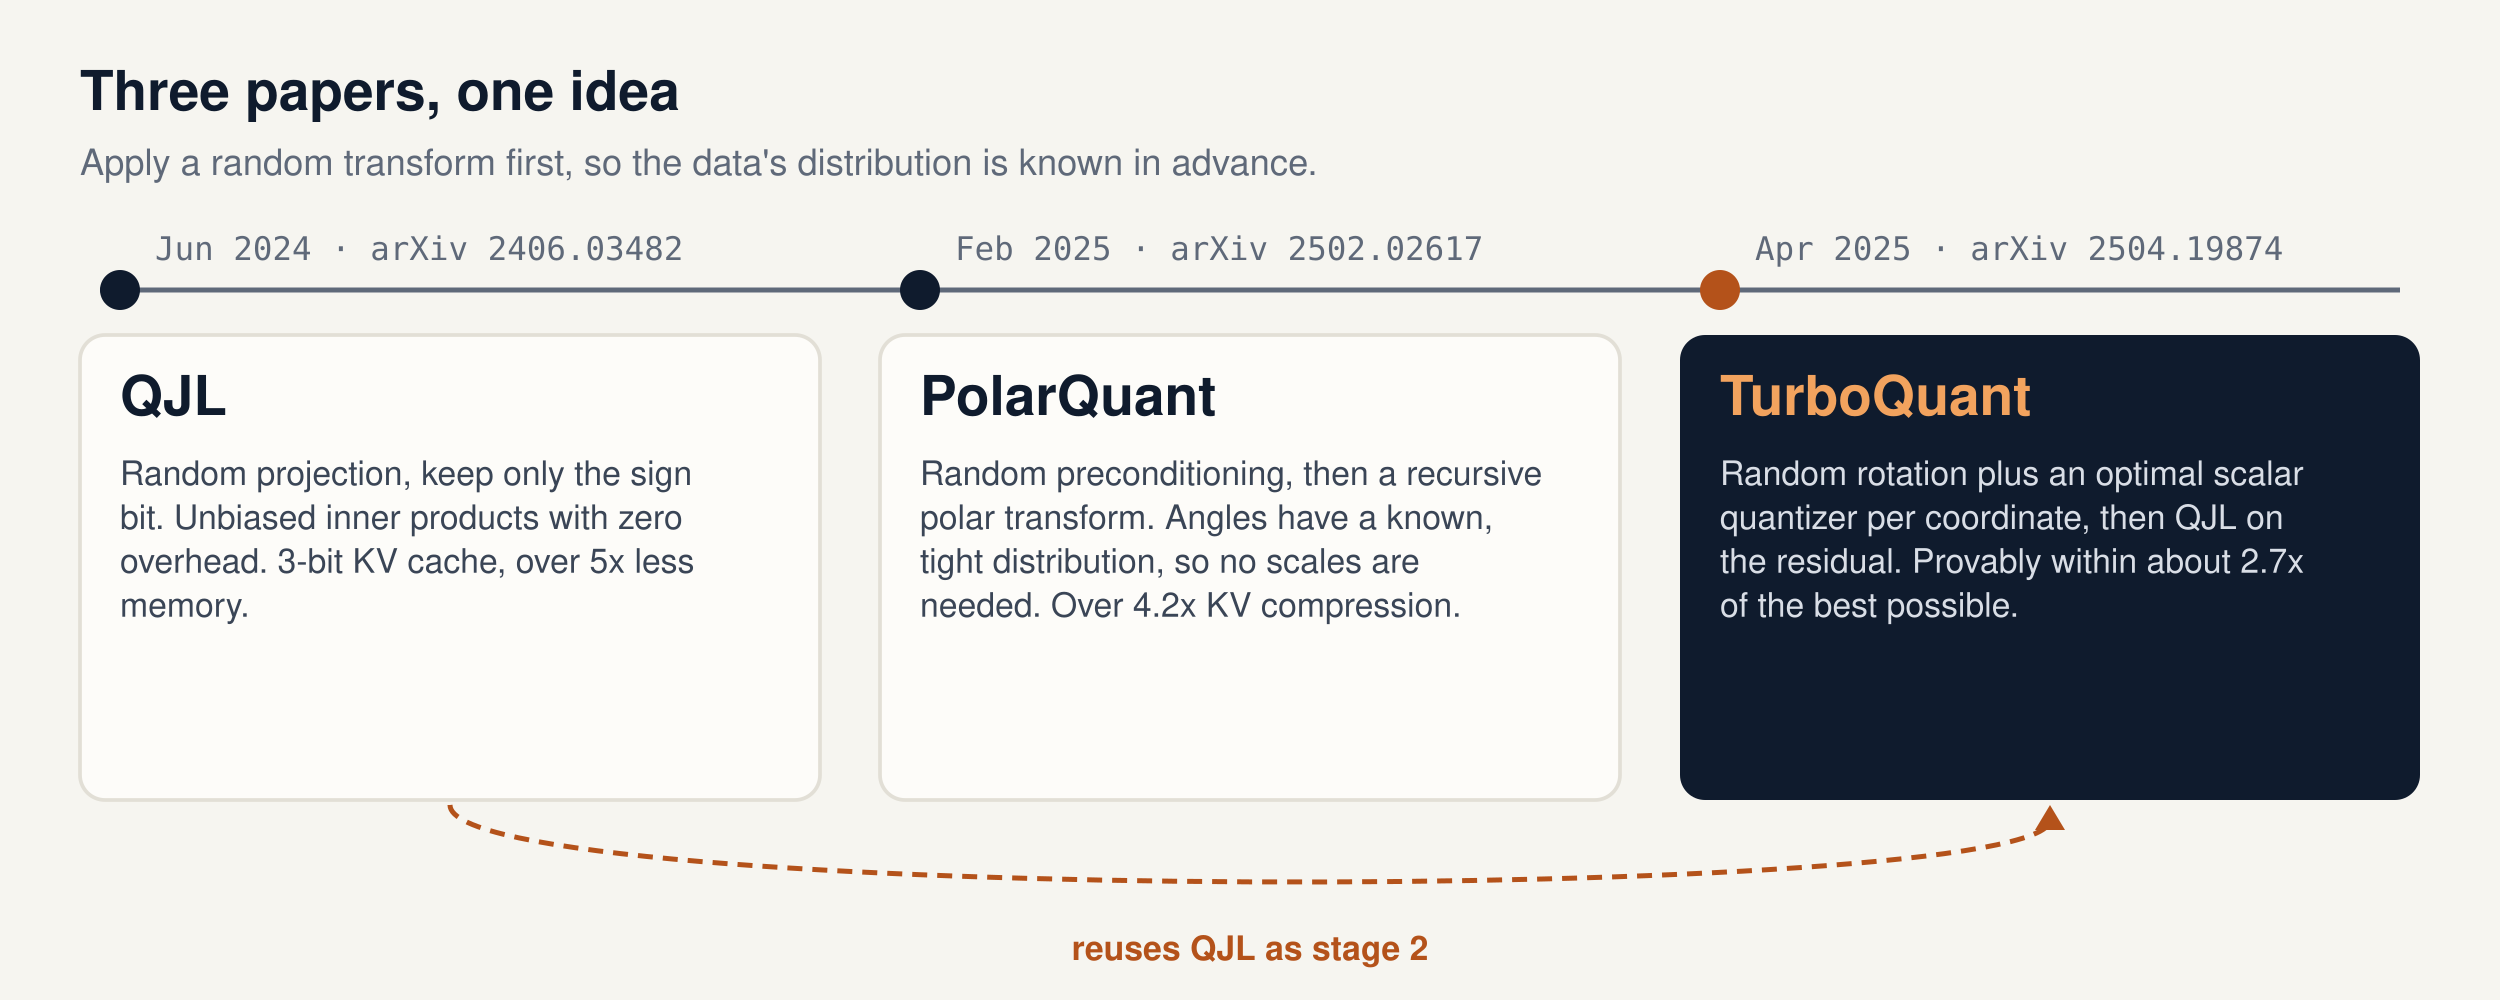
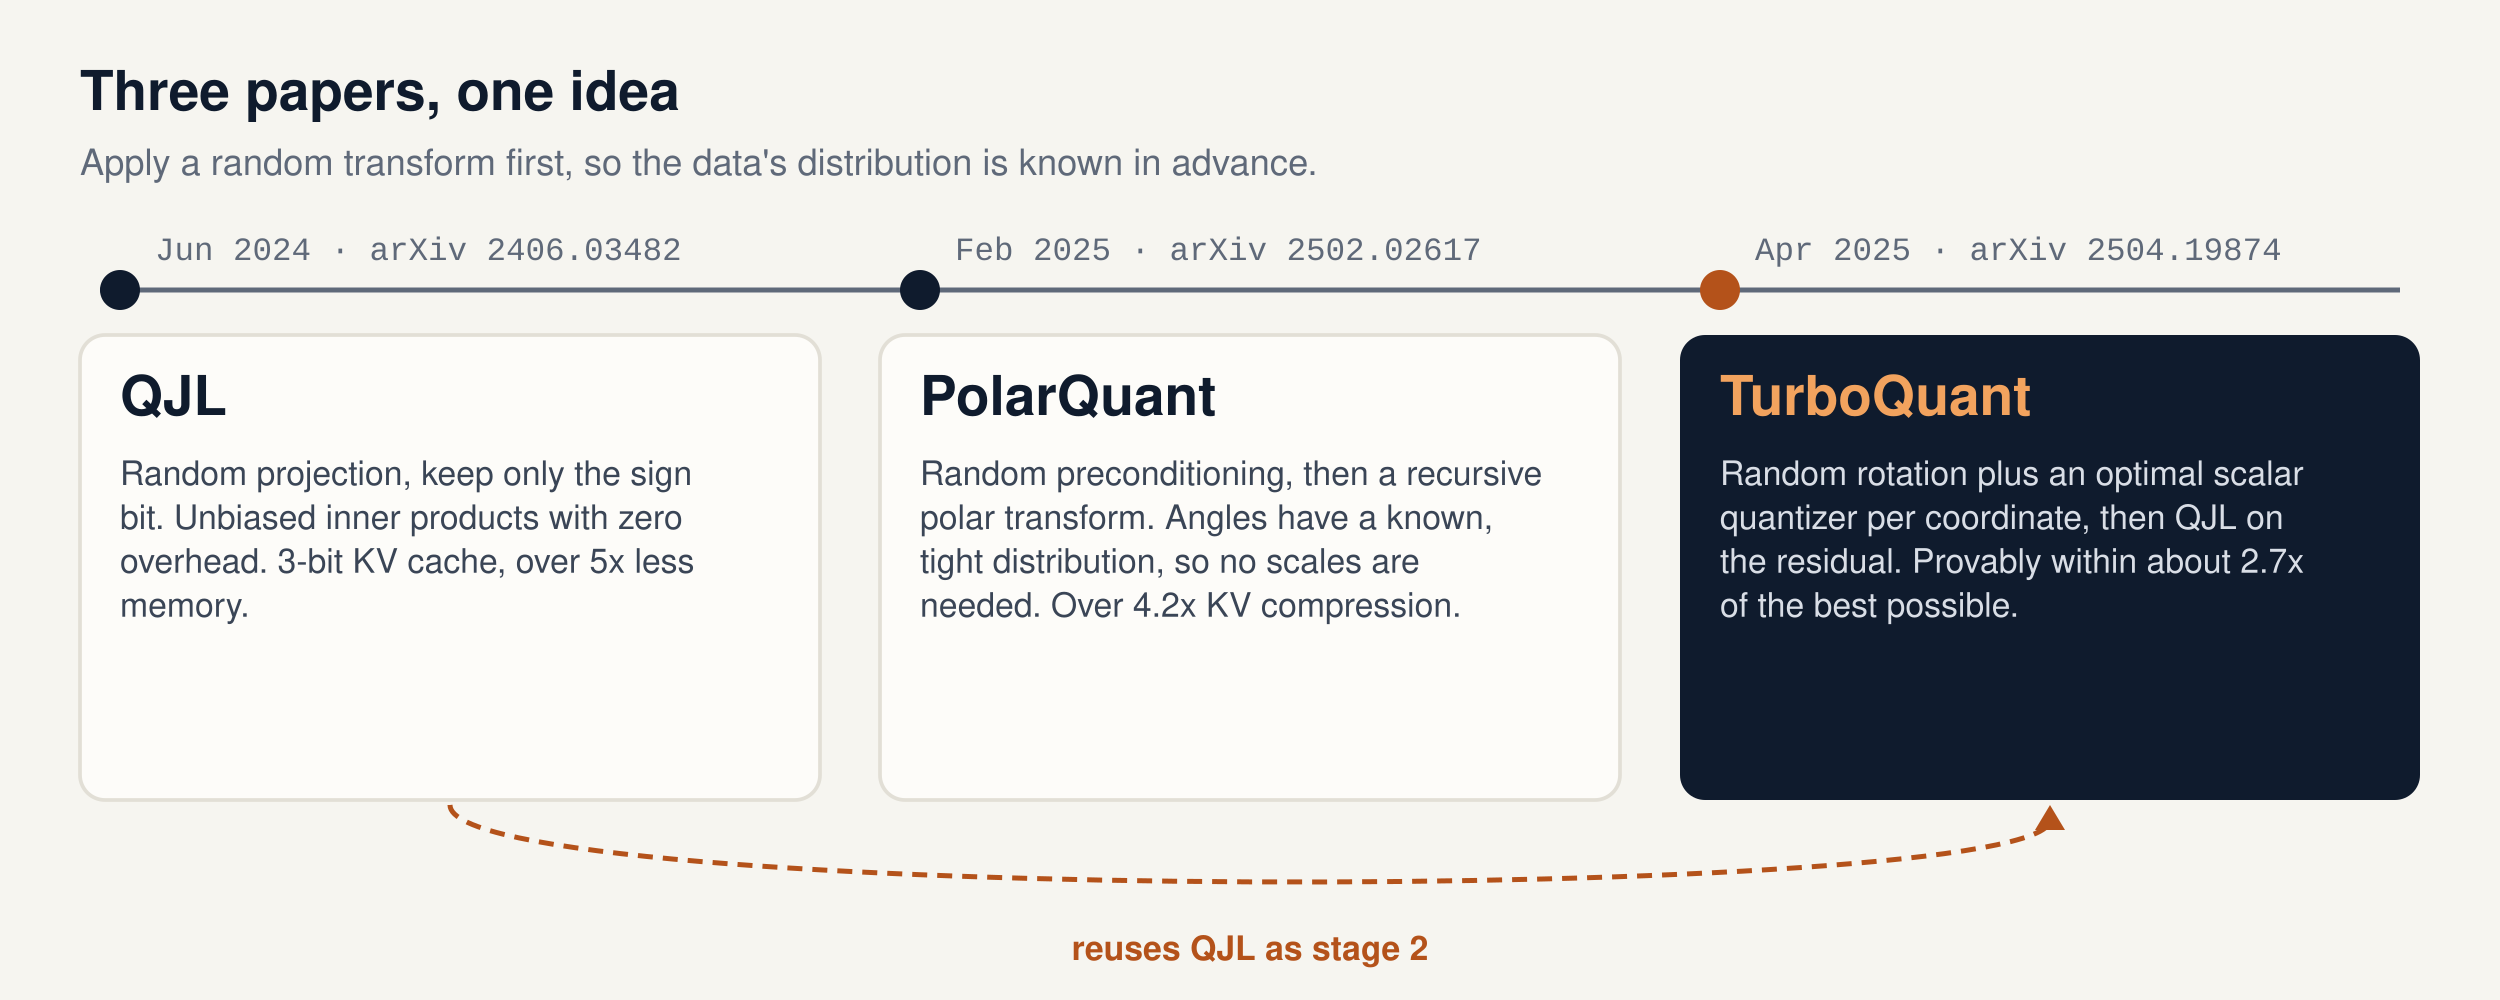
<svg xmlns="http://www.w3.org/2000/svg" viewBox="0 0 1000 400" width="1000" height="400" role="img" aria-label="Three papers, one idea">
  <defs>
    <marker id="arr" viewBox="0 0 10 10" refX="8" refY="5" markerWidth="7" markerHeight="7" orient="auto-start-reverse">
      <path d="M0,0 L10,5 L0,10 z" fill="context-stroke" />
    </marker>
  </defs>
  <rect x="0.0" y="0.0" width="1000.0" height="400.0" rx="0" fill="#F6F5F0" />
  <text x="32.0" y="44.0" font-family="IBM Plex Sans, Segoe UI, Helvetica, Arial, sans-serif" font-size="22" font-weight="600" fill="#0F1B2D" text-anchor="start">Three papers, one idea</text>
  <text x="32.0" y="70.0" font-family="IBM Plex Sans, Segoe UI, Helvetica, Arial, sans-serif" font-size="14.5" font-weight="400" fill="#5F6979" text-anchor="start">Apply a random transform first, so the data's distribution is known in advance.</text>
  <line x1="40.0" y1="116.0" x2="960.0" y2="116.0" stroke="#5F6979" stroke-width="2" />
  <circle cx="48.0" cy="116.0" r="8" fill="#0F1B2D" />
-   <text x="62.0" y="104.0" font-family="JetBrains Mono, Consolas, Menlo, monospace" font-size="13" font-weight="400" fill="#5F6979" text-anchor="start">Jun 2024 · arXiv 2406.03482</text>
+   <text x="62.0" y="104.0" font-family="Consolas, Courier New, Menlo, monospace" font-size="13" font-weight="400" fill="#5F6979" text-anchor="start">Jun 2024 · arXiv 2406.03482</text>
  <rect x="32.0" y="134.0" width="296.0" height="186.0" rx="10" fill="#FDFCF9" stroke="#E2DFD6" stroke-width="1.5" />
  <text x="48.0" y="166.0" font-family="IBM Plex Sans, Segoe UI, Helvetica, Arial, sans-serif" font-size="22" font-weight="700" fill="#0F1B2D" text-anchor="start">QJL</text>
  <text x="48.0" y="194.0" font-family="IBM Plex Sans, Segoe UI, Helvetica, Arial, sans-serif" font-size="13.5" font-weight="400" fill="#3A4556" text-anchor="start">Random projection, keep only the sign</text>
  <text x="48.0" y="211.6" font-family="IBM Plex Sans, Segoe UI, Helvetica, Arial, sans-serif" font-size="13.5" font-weight="400" fill="#3A4556" text-anchor="start">bit. Unbiased inner products with zero</text>
  <text x="48.0" y="229.1" font-family="IBM Plex Sans, Segoe UI, Helvetica, Arial, sans-serif" font-size="13.5" font-weight="400" fill="#3A4556" text-anchor="start">overhead. 3-bit KV cache, over 5x less</text>
  <text x="48.0" y="246.7" font-family="IBM Plex Sans, Segoe UI, Helvetica, Arial, sans-serif" font-size="13.5" font-weight="400" fill="#3A4556" text-anchor="start">memory.</text>
  <circle cx="368.0" cy="116.0" r="8" fill="#0F1B2D" />
-   <text x="382.0" y="104.0" font-family="JetBrains Mono, Consolas, Menlo, monospace" font-size="13" font-weight="400" fill="#5F6979" text-anchor="start">Feb 2025 · arXiv 2502.02617</text>
+   <text x="382.0" y="104.0" font-family="Consolas, Courier New, Menlo, monospace" font-size="13" font-weight="400" fill="#5F6979" text-anchor="start">Feb 2025 · arXiv 2502.02617</text>
  <rect x="352.0" y="134.0" width="296.0" height="186.0" rx="10" fill="#FDFCF9" stroke="#E2DFD6" stroke-width="1.5" />
  <text x="368.0" y="166.0" font-family="IBM Plex Sans, Segoe UI, Helvetica, Arial, sans-serif" font-size="22" font-weight="700" fill="#0F1B2D" text-anchor="start">PolarQuant</text>
  <text x="368.0" y="194.0" font-family="IBM Plex Sans, Segoe UI, Helvetica, Arial, sans-serif" font-size="13.5" font-weight="400" fill="#3A4556" text-anchor="start">Random preconditioning, then a recursive</text>
  <text x="368.0" y="211.6" font-family="IBM Plex Sans, Segoe UI, Helvetica, Arial, sans-serif" font-size="13.5" font-weight="400" fill="#3A4556" text-anchor="start">polar transform. Angles have a known,</text>
  <text x="368.0" y="229.1" font-family="IBM Plex Sans, Segoe UI, Helvetica, Arial, sans-serif" font-size="13.5" font-weight="400" fill="#3A4556" text-anchor="start">tight distribution, so no scales are</text>
  <text x="368.0" y="246.7" font-family="IBM Plex Sans, Segoe UI, Helvetica, Arial, sans-serif" font-size="13.5" font-weight="400" fill="#3A4556" text-anchor="start">needed. Over 4.2x KV compression.</text>
  <circle cx="688.0" cy="116.0" r="8" fill="#B4521A" />
-   <text x="702.0" y="104.0" font-family="JetBrains Mono, Consolas, Menlo, monospace" font-size="13" font-weight="400" fill="#5F6979" text-anchor="start">Apr 2025 · arXiv 2504.19874</text>
+   <text x="702.0" y="104.0" font-family="Consolas, Courier New, Menlo, monospace" font-size="13" font-weight="400" fill="#5F6979" text-anchor="start">Apr 2025 · arXiv 2504.19874</text>
  <rect x="672.0" y="134.0" width="296.0" height="186.0" rx="10" fill="#0F1B2D" />
  <text x="688.0" y="166.0" font-family="IBM Plex Sans, Segoe UI, Helvetica, Arial, sans-serif" font-size="22" font-weight="700" fill="#F2A35E" text-anchor="start">TurboQuant</text>
  <text x="688.0" y="194.0" font-family="IBM Plex Sans, Segoe UI, Helvetica, Arial, sans-serif" font-size="13.5" font-weight="400" fill="#D9DEE6" text-anchor="start">Random rotation plus an optimal scalar</text>
  <text x="688.0" y="211.6" font-family="IBM Plex Sans, Segoe UI, Helvetica, Arial, sans-serif" font-size="13.5" font-weight="400" fill="#D9DEE6" text-anchor="start">quantizer per coordinate, then QJL on</text>
  <text x="688.0" y="229.1" font-family="IBM Plex Sans, Segoe UI, Helvetica, Arial, sans-serif" font-size="13.5" font-weight="400" fill="#D9DEE6" text-anchor="start">the residual. Provably within about 2.7x</text>
  <text x="688.0" y="246.7" font-family="IBM Plex Sans, Segoe UI, Helvetica, Arial, sans-serif" font-size="13.5" font-weight="400" fill="#D9DEE6" text-anchor="start">of the best possible.</text>
  <path d="M180,322 C180,362 820,362 820,328" stroke="#B4521A" fill="none" stroke-width="2" stroke-dasharray="6 4" />
  <polygon points="814,332 820,322 826,332" fill="#B4521A" />
  <text x="500.0" y="384.0" font-family="IBM Plex Sans, Segoe UI, Helvetica, Arial, sans-serif" font-size="13.5" font-weight="600" fill="#B4521A" text-anchor="middle">reuses QJL as stage 2</text>
</svg>
